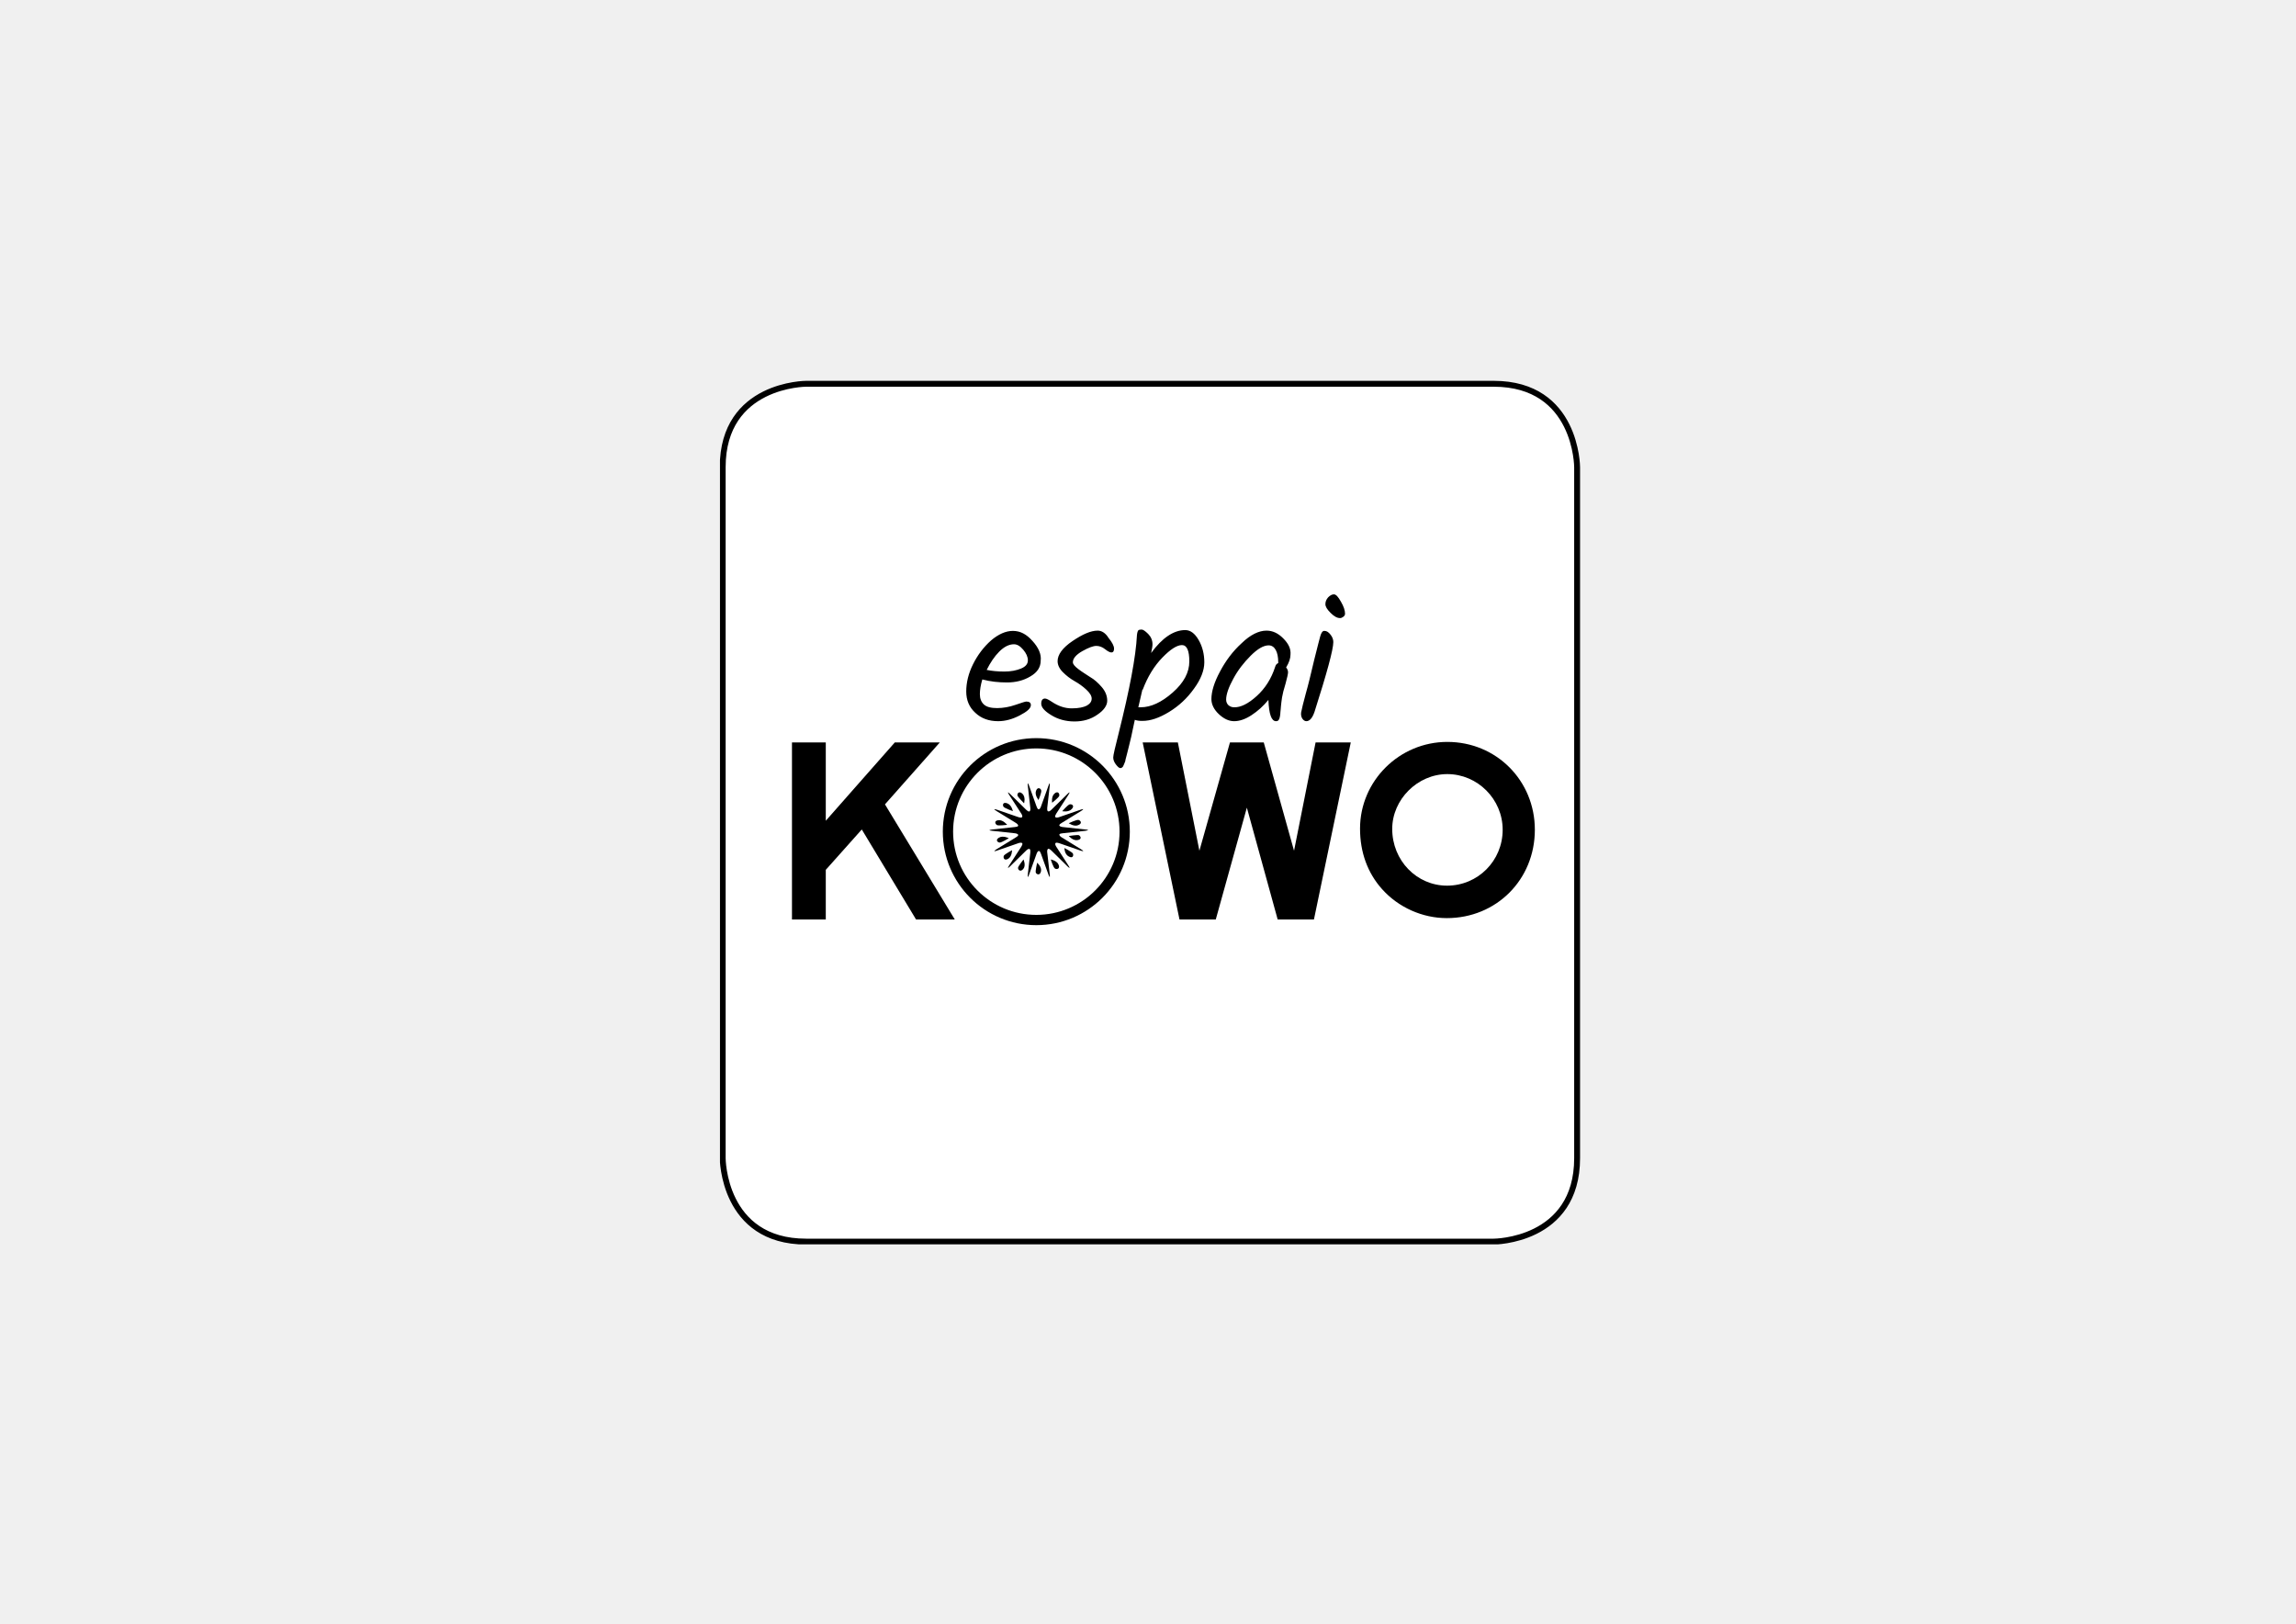
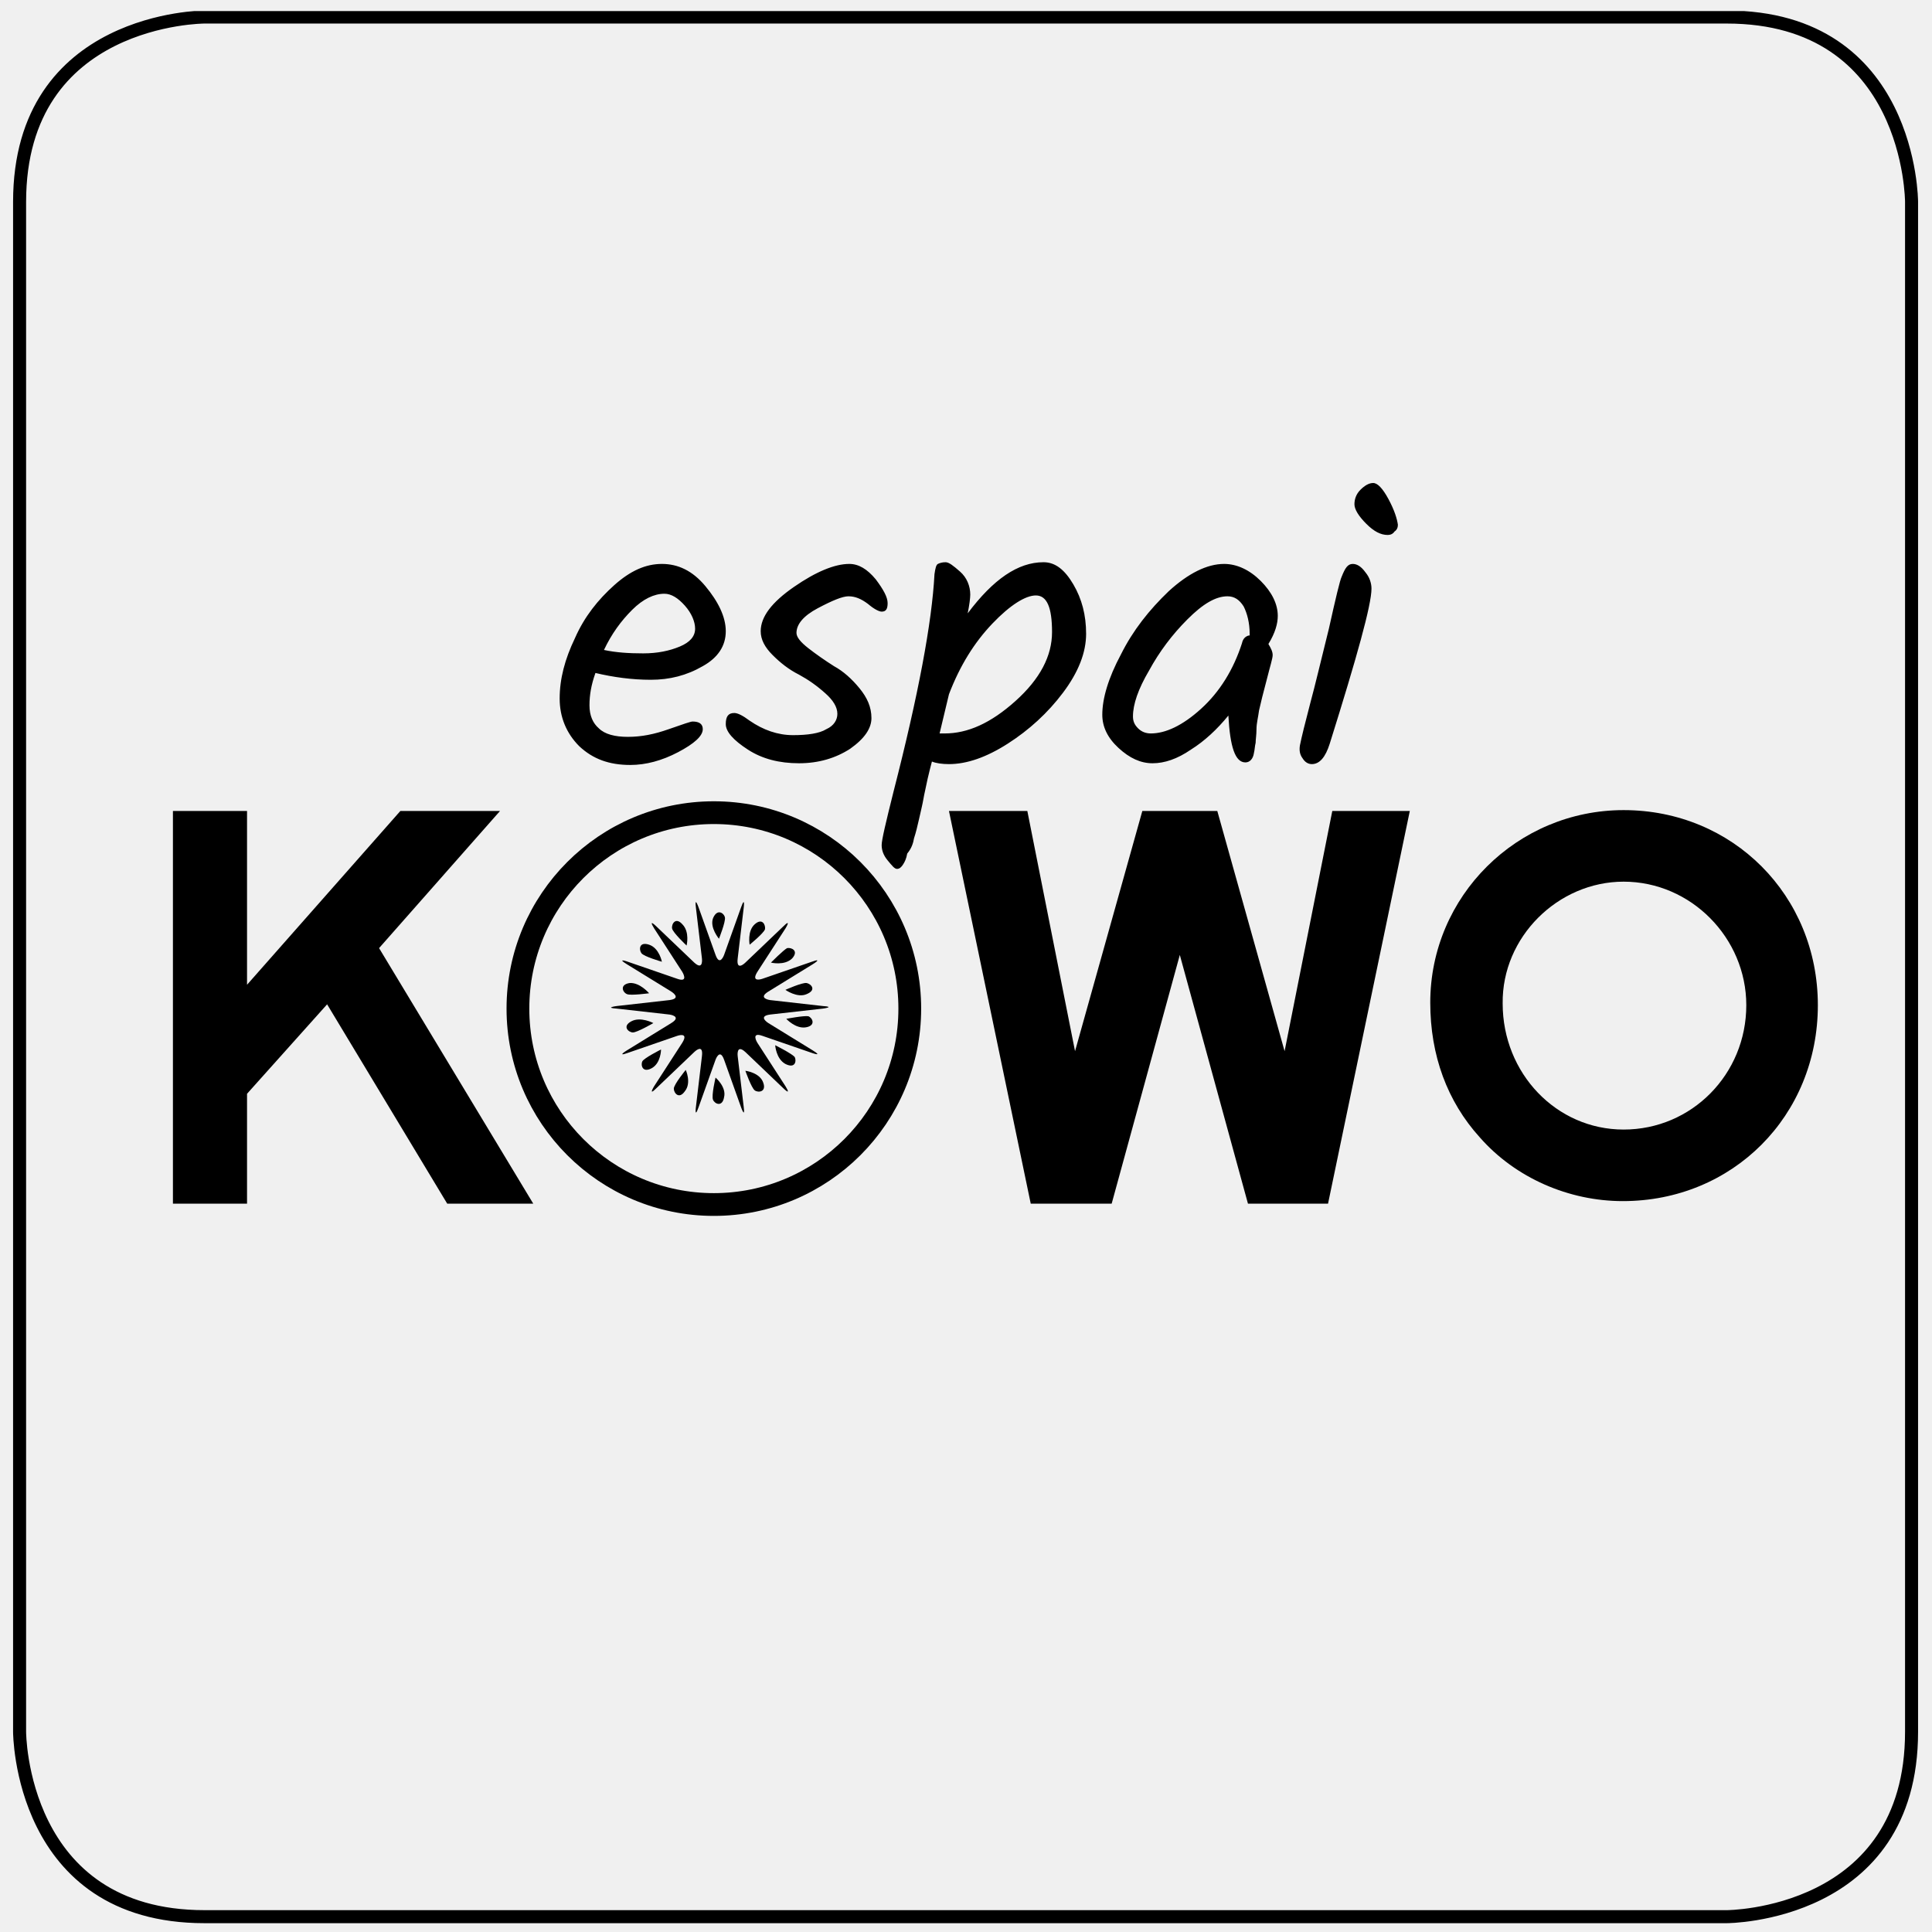
- <svg xmlns="http://www.w3.org/2000/svg" xmlns:xlink="http://www.w3.org/1999/xlink" version="1.1" id="Capa_1" x="0px" y="0px" viewBox="0 0 841.9 595.3" style="enable-background:new 0 0 841.9 595.3;" xml:space="preserve">
+ <svg xmlns="http://www.w3.org/2000/svg" xmlns:xlink="http://www.w3.org/1999/xlink" version="1.1" id="Capa_1" x="0px" y="0px" viewBox="0 0 226.8 226.8" style="enable-background:new 0 0 226.8 226.8;" xml:space="preserve">
  <style type="text/css">
- 	.st0{clip-path:url(#SVGID_2_);fill:#FFFFFF;}
- 	.st1{clip-path:url(#SVGID_2_);fill:none;stroke:#000000;stroke-width:2.157;}
- 	.st2{clip-path:url(#SVGID_2_);}
- 	.st3{clip-path:url(#SVGID_4_);fill:none;stroke:#000000;stroke-width:3.769;}
- 	.st4{clip-path:url(#SVGID_4_);}
+ 	.st0{clip-path:url(#SVGID_2_);fill:none;stroke:#000000;stroke-width:1.529;}
+ 	.st1{clip-path:url(#SVGID_4_);}
+ 	.st2{clip-path:url(#SVGID_6_);fill:none;stroke:#000000;stroke-width:2.672;}
+ 	.st3{clip-path:url(#SVGID_6_);}
</style>
  <g>
-     <defs>
-       <rect id="SVGID_1_" x="264" y="139.6" width="315.4" height="316.6" />
-     </defs>
-     <clipPath id="SVGID_2_">
-       <use xlink:href="#SVGID_1_" style="overflow:visible;" />
-     </clipPath>
-     <path class="st0" d="M295.6,140.7c0,0-30.6,0-30.6,30.6v253.3c0,0,0,30.6,30.6,30.6h252.1c0,0,30.6,0,30.6-30.6V171.3   c0,0,0-30.6-30.6-30.6H295.6z" />
-     <path class="st1" d="M295.6,140.7c0,0-30.6,0-30.6,30.6v253.3c0,0,0,30.6,30.6,30.6h252.1c0,0,30.6,0,30.6-30.6V171.3   c0,0,0-30.6-30.6-30.6H295.6z" />
-     <path class="st2" d="M484.1,233.3c-0.2,0.6-0.9,3.5-2.2,8.6c-1.2,5.1-2.2,9.3-3.1,12.4c-0.9,3.2-1.4,5.5-1.7,6.9   c-0.1,0.8,0,1.5,0.4,2.2c0.4,0.6,0.9,1,1.5,1c1.2,0,2.2-1.1,3-3.4c4.6-14.4,6.9-22.9,6.9-25.6c0-0.9-0.3-1.8-1-2.7   c-0.7-0.9-1.4-1.4-2.2-1.4C485,231.2,484.5,231.9,484.1,233.3 M491.7,220.6c-1-1.8-1.8-2.7-2.6-2.7c-0.7,0-1.4,0.4-2.1,1.1   c-0.7,0.8-1,1.6-1,2.5c0,0.9,0.6,1.9,1.9,3.2c1.3,1.3,2.4,1.9,3.5,1.9c0.4,0,0.8-0.2,1.2-0.5c0.4-0.3,0.6-0.7,0.6-1.1   C493.2,223.8,492.7,222.3,491.7,220.6 M468.7,243.1c-0.5,0.2-0.9,0.6-1.1,1.3c-1.4,4.4-3.7,8-6.8,10.8c-3.1,2.8-5.9,4.2-8.3,4.1   c-0.9,0-1.5-0.3-2.1-0.8c-0.5-0.5-0.8-1.2-0.8-2c0-1.9,0.9-4.5,2.6-7.6c1.7-3.2,3.9-6,6.4-8.5c2.5-2.5,4.7-3.8,6.6-3.8   c1.1,0,2,0.6,2.6,1.7c0.6,1.1,0.9,2.6,0.9,4.5V243.1z M470.5,234c-1.9-1.9-3.9-2.8-6.1-2.8c-2.8,0-5.9,1.5-9.1,4.6   c-3.3,3-5.9,6.5-8,10.5c-2.1,3.9-3.1,7.3-3.1,10c0,1.9,0.9,3.8,2.7,5.5c1.8,1.7,3.7,2.6,5.6,2.6c2,0,4.1-0.7,6.4-2.2   c2.3-1.5,4.3-3.3,6.2-5.6c0.2,5.2,1.1,7.8,2.8,7.8c0.8,0,1.2-0.5,1.4-1.6c0.1-0.5,0.2-1.1,0.2-1.7c0.1-0.6,0.1-1.3,0.2-2.2   c0.1-0.9,0.2-2,0.4-3.2c0.2-1.2,0.6-2.9,1.3-5.1c0.6-2.2,0.9-3.6,0.9-4.1c0-0.6-0.2-1.2-0.7-1.8c1.1-1.8,1.6-3.4,1.6-4.7   C473.4,237.8,472.4,235.9,470.5,234 M417.4,259.3l1.5-6.5l0.1,0.1c1.8-4.8,4.2-8.7,7.2-11.8c3-3.1,5.4-4.6,7.2-4.6   c1.8,0,2.7,2,2.7,6c0,4-2,7.8-6.1,11.4c-4.1,3.6-8,5.4-11.7,5.4C417.8,259.3,417.5,259.3,417.4,259.3 M413.2,276.6   c0.2-0.9,0.5-1.9,0.8-3.2c0.3-1.3,0.6-2.4,0.8-3.3c0.2-0.9,0.4-2,0.7-3.3c0.3-1.3,0.5-2.3,0.6-2.8v-0.1c0.8,0.3,1.7,0.4,2.8,0.4   c3,0,6.2-1.1,9.8-3.3c3.6-2.2,6.6-5,9.1-8.5c2.5-3.4,3.8-6.7,3.8-9.7c0-3-0.7-5.8-2.1-8.2c-1.4-2.4-3-3.6-4.9-3.6   c-4.2,0-8.4,2.8-12.5,8.4c0.3-1.4,0.5-2.5,0.5-3.2c0-1.5-0.6-2.8-1.6-3.8c-1.1-1.1-1.9-1.6-2.4-1.6c-0.6,0-1,0.1-1.2,0.3   c-0.2,0.2-0.4,0.8-0.5,1.7c-0.4,8-2.7,20-6.7,36c-1.3,5.1-2,8.1-2,8.9c0,0.8,0.3,1.7,1,2.6c0.7,0.9,1.2,1.3,1.6,1.3   c0.4,0,0.7-0.2,1-0.6c0.2-0.4,0.5-1.1,0.8-1.9C412.7,278.3,413,277.5,413.2,276.6 M402.5,231.2c-2.5,0-5.5,1.3-9.2,3.8   c-3.7,2.5-5.5,5-5.5,7.4c0,1.3,0.6,2.7,1.9,4c1.3,1.3,2.7,2.4,4.3,3.3c1.6,0.9,3,1.9,4.3,3.1c1.3,1.2,2,2.3,2,3.3   c0,1.1-0.6,1.9-1.8,2.6c-1.2,0.6-3,1-5.5,1c-2.5,0-4.9-0.8-7.3-2.4c-1.2-0.8-2-1.2-2.5-1.2c-0.9,0-1.4,0.6-1.4,1.9   c0,1.3,1.2,2.7,3.7,4.2c2.4,1.5,5.3,2.3,8.5,2.3c3.2,0,6-0.8,8.4-2.5c2.4-1.6,3.6-3.4,3.6-5.1c0-1.8-0.7-3.5-2-5   c-1.3-1.5-2.7-2.8-4.3-3.7c-1.5-1-3-1.9-4.3-2.9c-1.3-1-2-1.8-2-2.5c0-1.4,1.2-2.8,3.5-4.1c2.3-1.3,4-1.9,5.1-1.9   c1.1,0,2.2,0.4,3.2,1.2c1,0.8,1.8,1.2,2.3,1.2c0.7,0,1-0.5,1-1.4c0-1-0.7-2.3-2-3.9C405.4,232.1,404,231.2,402.5,231.2    M375.2,238.2c1.1,1.3,1.7,2.6,1.7,3.9c0,1.3-0.8,2.3-2.5,3c-1.7,0.7-3.7,1.1-6.1,1.1c-2.4,0-4.6-0.2-6.5-0.6   c1.3-2.6,2.8-4.9,4.6-6.7c1.8-1.8,3.6-2.7,5.4-2.7C373,236.2,374.1,236.9,375.2,238.2 M378.6,235c-2.2-2.5-4.5-3.7-7.2-3.7   c-2.6,0-5.3,1.2-8,3.5c-2.7,2.4-4.9,5.3-6.6,8.7s-2.5,6.8-2.5,10c0,3.2,1.1,5.8,3.3,7.8c2.2,2.1,5,3.1,8.4,3.1   c2.6,0,5.2-0.7,7.9-2.1c2.7-1.4,4.1-2.6,4.1-3.8c0-0.9-0.6-1.3-1.7-1.3c-0.3,0-1.6,0.4-3.9,1.2c-2.3,0.8-4.6,1.2-6.8,1.2   c-2.2,0-3.8-0.4-4.8-1.3c-1-0.9-1.5-2.2-1.5-3.8c0-1.6,0.3-3.4,0.9-5.4c3,0.8,6,1.1,9.1,1.1c3.1,0,6-0.7,8.5-2.2   c2.6-1.5,3.8-3.4,3.8-5.8C381.9,239.9,380.8,237.4,378.6,235" />
-     <path class="st2" d="M530.7,283.8c11.1,0,20.3,9.2,20.3,20.4c0,11.4-9.1,20.5-20.4,20.5c-11.1,0-20.1-9.2-20.1-20.8   C510.5,293.1,519.8,283.8,530.7,283.8 M530.7,272c-17.6,0-32,14.3-32,31.8c0,8.7,2.8,16.3,8.1,22.2c6,6.7,14.8,10.6,23.7,10.6   c18.2,0,32.3-14.1,32.3-32.4C562.8,286.2,548.7,272,530.7,272" />
-   </g>
-   <polygon points="419,272.2 432.5,337.1 445.8,337.1 457.2,296.1 468.5,337.1 481.8,337.1 495.3,272.2 482.4,272.2 474.5,311.9   463.4,272.2 451,272.2 439.8,311.9 431.9,272.2 " />
-   <polygon points="290.4,272.2 290.4,337.1 302.8,337.1 302.8,318.9 316,304.1 335.9,337.1 350.1,337.1 324.5,294.9 344.6,272.2   328.1,272.2 302.8,300.9 302.8,272.2 " />
-   <g>
-     <defs>
-       <rect id="SVGID_3_" x="264" y="139.6" width="315.4" height="316.6" />
-     </defs>
-     <clipPath id="SVGID_4_">
-       <use xlink:href="#SVGID_3_" style="overflow:visible;" />
-     </clipPath>
-     <circle class="st3" cx="380" cy="304.9" r="32.4" />
-     <path class="st4" d="M384.9,288.3c0,0,0.3-2.4-0.5-0.1l-2.7,7.5c0,0-0.8,2.3-1.6,0l-2.7-7.5c0,0-0.8-2.3-0.5,0.1l0.9,7.9   c0,0,0.3,2.4-1.5,0.7l-5.8-5.7c0,0-1.7-1.7-0.4,0.3l4.4,6.8c0,0,1.3,2-1,1.3l-7.8-2.7c0,0-2.3-0.8-0.2,0.5l7,4.3   c0,0,2.1,1.3-0.3,1.5l-8.3,0.9c0,0-2.4,0.3,0,0.5l8.3,0.9c0,0,2.4,0.3,0.3,1.5l-7,4.3c0,0-2.1,1.3,0.2,0.5l7.8-2.7   c0,0,2.3-0.8,1,1.3l-4.4,6.8c0,0-1.3,2,0.4,0.3l5.8-5.7c0,0,1.7-1.7,1.5,0.7l-0.9,7.9c0,0-0.3,2.4,0.5,0.1l2.7-7.5   c0,0,0.8-2.3,1.6,0l2.7,7.5c0,0,0.8,2.3,0.5-0.1l-0.9-7.9c0,0-0.3-2.4,1.5-0.7l5.8,5.7c0,0,1.7,1.7,0.4-0.3l-4.4-6.8   c0,0-1.3-2,1-1.3l7.8,2.7c0,0,2.3,0.8,0.2-0.5l-7-4.3c0,0-2.1-1.3,0.3-1.5l8.3-0.9c0,0,2.4-0.3,0-0.5l-8.3-0.9c0,0-2.4-0.3-0.3-1.5   l7-4.3c0,0,2.1-1.3-0.2-0.5l-7.8,2.7c0,0-2.3,0.8-1-1.3l4.4-6.8c0,0,1.3-2-0.4-0.3l-5.8,5.7c0,0-1.7,1.7-1.5-0.7L384.9,288.3z" />
-     <path class="st4" d="M365.6,302.5c-0.6-0.3-1.3-1.6,0.5-1.8c1.7-0.2,3.2,1.7,3.2,1.7S366.2,302.8,365.6,302.5" />
-     <path class="st4" d="M381.8,289.8c-0.1-0.7-1.3-1.5-1.9,0.1c-0.6,1.6,0.9,3.4,0.9,3.4S382,290.5,381.8,289.8" />
-     <path class="st4" d="M388.4,291.8c0.2-0.7-0.4-2-1.7-0.9c-1.3,1.1-0.9,3.4-0.9,3.4S388.2,292.4,388.4,291.8" />
-     <path class="st4" d="M368,295.8c-0.4-0.5-0.4-1.9,1.3-1.3c1.7,0.6,2.1,2.9,2.1,2.9S368.4,296.3,368,295.8" />
-     <path class="st4" d="M373.1,291.7c-0.2-0.7,0.5-1.9,1.8-0.7c1.3,1.3,0.6,3.5,0.6,3.5S373.3,292.3,373.1,291.7" />
-     <path class="st4" d="M366.6,308.9c-0.7,0-1.8-0.9-0.3-1.8c1.5-0.9,3.6,0.2,3.6,0.2S367.3,308.9,366.6,308.9" />
-     <path class="st4" d="M373.3,318.1c-0.1,0.7,0.8,1.8,1.9,0.5s0.1-3.5,0.1-3.5S373.4,317.5,373.3,318.1" />
-     <path class="st4" d="M368.1,313.7c-0.3,0.6,0,2,1.5,1.2c1.5-0.8,1.5-3.2,1.5-3.2S368.5,313.1,368.1,313.7" />
-     <path class="st4" d="M386.8,318.4c0.5,0.4,2,0.3,1.4-1.3c-0.6-1.6-2.9-2-2.9-2S386.2,318,386.8,318.4" />
-     <path class="st4" d="M379.8,319.9c0.2,0.6,1.5,1.3,1.9-0.4s-1.4-3.2-1.4-3.2S379.6,319.3,379.8,319.9" />
-     <path class="st4" d="M395.6,306.2c0.6,0.3,1.3,1.5-0.5,1.8c-1.7,0.3-3.2-1.5-3.2-1.5S395,306,395.6,306.2" />
-     <path class="st4" d="M393.4,312.9c0.3,0.6,0.1,2-1.5,1.1c-1.6-0.8-1.6-3.1-1.6-3.1S393,312.3,393.4,312.9" />
-     <path class="st4" d="M392.2,294.9c0.7-0.2,2,0.4,0.8,1.7c-1.2,1.3-3.5,0.8-3.5,0.8S391.5,295.1,392.2,294.9" />
-     <path class="st4" d="M395.4,300.6c0.7,0.1,1.7,1.2,0,1.9c-1.6,0.7-3.5-0.7-3.5-0.7S394.7,300.5,395.4,300.6" />
+     <g>
+       <defs>
+         <rect id="SVGID_1_" x="1.5" y="1.3" width="223.8" height="224.5" />
+       </defs>
+       <clipPath id="SVGID_2_">
+         <use xlink:href="#SVGID_1_" style="overflow:visible;" />
+       </clipPath>
+       <path class="st0" d="M24,2C24,2,2.3,2,2.3,23.7v179.6c0,0,0,21.7,21.7,21.7h178.7c0,0,21.7,0,21.7-21.7V23.7c0,0,0-21.7-21.7-21.7    H24z" />
+     </g>
+     <g>
+       <defs>
+         <rect id="SVGID_3_" x="1.5" y="1.3" width="223.8" height="224.5" />
+       </defs>
+       <clipPath id="SVGID_4_">
+         <use xlink:href="#SVGID_3_" style="overflow:visible;" />
+       </clipPath>
+       <path class="st1" d="M82.8,68.8c-1.5-1.8-3.2-2.6-5.1-2.6c-1.9,0-3.7,0.8-5.6,2.5c-1.9,1.7-3.5,3.7-4.6,6.2    c-1.2,2.5-1.8,4.8-1.8,7.1c0,2.2,0.8,4.1,2.3,5.6c1.6,1.5,3.5,2.2,6,2.2c1.8,0,3.7-0.5,5.6-1.5c1.9-1,2.9-1.9,2.9-2.7    c0-0.6-0.4-0.9-1.2-0.9c-0.2,0-1.1,0.3-2.8,0.9c-1.7,0.6-3.2,0.9-4.8,0.9c-1.5,0-2.7-0.3-3.4-1c-0.7-0.6-1.1-1.5-1.1-2.7    c0-1.2,0.2-2.4,0.7-3.8c2.1,0.5,4.3,0.8,6.5,0.8c2.2,0,4.2-0.5,6.1-1.6c1.8-1,2.7-2.4,2.7-4.1S84.3,70.6,82.8,68.8 M80.4,71.1    c0.8,0.9,1.2,1.9,1.2,2.7c0,0.9-0.6,1.6-1.8,2.1c-1.2,0.5-2.6,0.8-4.3,0.8c-1.7,0-3.2-0.1-4.6-0.4c0.9-1.9,2-3.4,3.3-4.7    c1.3-1.3,2.6-1.9,3.8-1.9C78.8,69.7,79.6,70.2,80.4,71.1 M99.7,66.2c-1.7,0-3.9,0.9-6.5,2.7c-2.6,1.8-3.9,3.5-3.9,5.2    c0,1,0.5,1.9,1.4,2.8c0.9,0.9,1.9,1.7,3.1,2.3c1.1,0.6,2.1,1.3,3.1,2.2c0.9,0.8,1.4,1.6,1.4,2.4c0,0.7-0.4,1.4-1.3,1.8    c-0.8,0.5-2.2,0.7-3.9,0.7c-1.8,0-3.5-0.6-5.1-1.7c-0.8-0.6-1.4-0.9-1.8-0.9c-0.7,0-1,0.4-1,1.3c0,0.9,0.9,1.9,2.6,3    c1.7,1.1,3.7,1.6,6,1.6c2.3,0,4.3-0.6,6-1.7c1.7-1.2,2.5-2.4,2.5-3.6c0-1.3-0.5-2.4-1.4-3.5c-0.9-1.1-1.9-2-3-2.6    c-1.1-0.7-2.1-1.4-3-2.1c-0.9-0.7-1.4-1.3-1.4-1.8c0-1,0.8-2,2.5-2.9c1.7-0.9,2.9-1.4,3.6-1.4c0.8,0,1.5,0.3,2.3,0.9    c0.7,0.6,1.3,0.9,1.6,0.9c0.5,0,0.7-0.3,0.7-1c0-0.7-0.5-1.6-1.4-2.8C101.8,66.8,100.8,66.2,99.7,66.2 M107.3,98.4    c0.2-0.6,0.4-1.4,0.6-2.3c0.2-0.9,0.4-1.7,0.5-2.3c0.1-0.6,0.3-1.4,0.5-2.4c0.2-0.9,0.4-1.6,0.5-2v0c0.5,0.2,1.2,0.3,2,0.3    c2.1,0,4.4-0.8,6.9-2.4s4.7-3.6,6.5-6c1.8-2.4,2.7-4.7,2.7-6.9s-0.5-4.1-1.5-5.8c-1-1.7-2.1-2.6-3.5-2.6c-3,0-5.9,2-8.9,6    c0.2-1,0.3-1.8,0.3-2.2c0-1-0.4-2-1.2-2.7s-1.3-1.1-1.7-1.1c-0.4,0-0.7,0.1-0.9,0.2c-0.2,0.1-0.3,0.5-0.4,1.2    c-0.3,5.7-1.9,14.2-4.8,25.5c-0.9,3.6-1.4,5.7-1.4,6.3c0,0.6,0.2,1.2,0.7,1.8c0.5,0.6,0.8,1,1.1,1c0.3,0,0.5-0.2,0.7-0.5    c0.2-0.3,0.4-0.7,0.5-1.3C107,99.6,107.2,99,107.3,98.4 M110.3,86.1l1.1-4.6l0,0c1.3-3.4,3-6.1,5.1-8.3c2.1-2.2,3.9-3.3,5.1-3.3    c1.3,0,1.9,1.4,1.9,4.3c0,2.8-1.4,5.5-4.3,8.1c-2.9,2.6-5.6,3.8-8.3,3.8C110.6,86.1,110.4,86.1,110.3,86.1 M148,68.2    c-1.3-1.3-2.8-2-4.3-2c-2,0-4.2,1.1-6.5,3.2c-2.3,2.2-4.2,4.6-5.6,7.4c-1.5,2.8-2.2,5.2-2.2,7.1c0,1.4,0.6,2.7,1.9,3.9    c1.3,1.2,2.6,1.8,4,1.8c1.4,0,2.9-0.5,4.5-1.6c1.6-1,3.1-2.4,4.4-4c0.2,3.7,0.8,5.5,2,5.5c0.5,0,0.9-0.4,1-1.1    c0.1-0.4,0.1-0.8,0.2-1.2c0-0.4,0.1-0.9,0.1-1.6s0.2-1.4,0.3-2.2c0.2-0.9,0.5-2.1,0.9-3.6c0.4-1.6,0.7-2.5,0.7-2.9    c0-0.4-0.2-0.8-0.5-1.3c0.8-1.3,1.1-2.4,1.1-3.3C150,70.9,149.3,69.5,148,68.2 M146.6,74.6c-0.4,0.1-0.7,0.4-0.8,0.9    c-1,3.1-2.6,5.7-4.8,7.7c-2.2,2-4.2,2.9-5.9,2.9c-0.6,0-1.1-0.2-1.5-0.6c-0.4-0.4-0.6-0.8-0.6-1.4c0-1.4,0.6-3.2,1.9-5.4    c1.2-2.2,2.7-4.2,4.5-6c1.8-1.8,3.3-2.7,4.7-2.7c0.8,0,1.4,0.4,1.9,1.2c0.4,0.8,0.7,1.9,0.7,3.2V74.6z M163,58.6    c-0.7-1.3-1.3-1.9-1.8-1.9c-0.5,0-1,0.3-1.5,0.8c-0.5,0.5-0.7,1.1-0.7,1.7c0,0.6,0.5,1.4,1.4,2.3c0.9,0.9,1.7,1.3,2.5,1.3    c0.3,0,0.6-0.1,0.8-0.4c0.3-0.2,0.4-0.5,0.4-0.8C164,60.9,163.7,59.9,163,58.6 M157.5,67.7c-0.2,0.4-0.7,2.5-1.5,6.1    c-0.9,3.6-1.6,6.6-2.2,8.8c-0.6,2.3-1,3.9-1.2,4.9c-0.1,0.6,0,1.1,0.3,1.5c0.3,0.5,0.7,0.7,1.1,0.7c0.9,0,1.6-0.8,2.1-2.4    c3.2-10.2,4.9-16.3,4.9-18.2c0-0.6-0.2-1.3-0.7-1.9c-0.5-0.7-1-1-1.5-1C158.2,66.2,157.9,66.7,157.5,67.7" />
+       <path class="st1" d="M190.6,95.1c-12.5,0-22.7,10.1-22.7,22.6c0,6.2,2,11.6,5.8,15.8c4.2,4.8,10.5,7.5,16.8,7.5    c12.9,0,22.9-10,22.9-23C213.4,105.1,203.4,95.1,190.6,95.1 M190.6,103.5c7.9,0,14.4,6.6,14.4,14.5c0,8.1-6.4,14.6-14.4,14.6    c-7.9,0-14.2-6.6-14.2-14.8C176.3,110,182.9,103.5,190.6,103.5" />
+     </g>
+     <polygon points="111.4,95.2 121,141.3 130.5,141.3 138.5,112.1 146.5,141.3 155.9,141.3 165.5,95.2 156.4,95.2 150.8,123.4    142.9,95.2 134.1,95.2 126.2,123.4 120.6,95.2  " />
+     <polygon points="20.3,95.2 20.3,141.3 29,141.3 29,128.4 38.4,117.9 52.5,141.3 62.6,141.3 44.5,111.3 58.7,95.2 47,95.2 29,115.6    29,95.2  " />
+     <g>
+       <defs>
+         <rect id="SVGID_5_" x="1.5" y="1.3" width="223.8" height="224.5" />
+       </defs>
+       <clipPath id="SVGID_6_">
+         <use xlink:href="#SVGID_5_" style="overflow:visible;" />
+       </clipPath>
+       <circle class="st2" cx="83.8" cy="118.4" r="23" />
+       <path class="st3" d="M87.3,106.6c0,0,0.2-1.5-0.3-0.1l-2,5.6c0,0-0.5,1.4-1,0l-2-5.6c0,0-0.5-1.4-0.3,0.1l0.7,5.9    c0,0,0.2,1.5-0.9,0.5l-4.4-4.2c0,0-1.1-1.1-0.3,0.2l3.3,5.1c0,0,0.8,1.3-0.6,0.8l-5.8-2c0,0-1.4-0.5-0.1,0.3l5.2,3.2    c0,0,1.3,0.8-0.2,1l-6.2,0.7c0,0-1.5,0.2,0,0.3l6.2,0.7c0,0,1.5,0.2,0.2,1l-5.2,3.2c0,0-1.3,0.8,0.1,0.3l5.8-2    c0,0,1.4-0.5,0.6,0.8l-3.3,5.1c0,0-0.8,1.3,0.3,0.2l4.4-4.2c0,0,1.1-1.1,0.9,0.5l-0.7,5.9c0,0-0.2,1.5,0.3,0.1l2-5.6    c0,0,0.5-1.4,1,0l2,5.6c0,0,0.5,1.4,0.3-0.1l-0.7-5.9c0,0-0.2-1.5,0.9-0.5l4.4,4.2c0,0,1.1,1.1,0.3-0.2l-3.3-5.1    c0,0-0.8-1.3,0.6-0.8l5.8,2c0,0,1.4,0.5,0.1-0.3l-5.2-3.2c0,0-1.3-0.8,0.2-1l6.2-0.7c0,0,1.5-0.2,0-0.3l-6.2-0.7    c0,0-1.5-0.2-0.2-1l5.2-3.2c0,0,1.3-0.8-0.1-0.3l-5.8,2c0,0-1.4,0.5-0.6-0.8l3.3-5.1c0,0,0.8-1.3-0.3-0.2l-4.4,4.2    c0,0-1.1,1.1-0.9-0.5L87.3,106.6z" />
+       <path class="st3" d="M73.6,116.7c-0.5-0.2-0.9-1.1,0.3-1.3c1.2-0.1,2.3,1.2,2.3,1.2S74,116.9,73.6,116.7" />
+       <path class="st3" d="M85.1,107.7c-0.1-0.5-0.9-1.1-1.4,0.1c-0.4,1.1,0.7,2.4,0.7,2.4S85.2,108.2,85.1,107.7" />
+       <path class="st3" d="M89.8,109.1c0.1-0.5-0.3-1.4-1.2-0.6c-0.9,0.8-0.6,2.4-0.6,2.4S89.6,109.6,89.8,109.1" />
+       <path class="st3" d="M75.3,111.9c-0.3-0.4-0.3-1.4,0.9-1c1.2,0.4,1.5,2,1.5,2S75.6,112.3,75.3,111.9" />
+       <path class="st3" d="M78.9,109c-0.1-0.5,0.4-1.4,1.2-0.5c0.9,0.9,0.5,2.5,0.5,2.5S79,109.5,78.9,109" />
+       <path class="st3" d="M74.3,121.2c-0.5,0-1.3-0.7-0.2-1.3c1.1-0.6,2.6,0.2,2.6,0.2S74.8,121.2,74.3,121.2" />
+       <path class="st3" d="M79.1,127.8c0,0.5,0.6,1.3,1.3,0.3c0.8-1,0.1-2.5,0.1-2.5S79.1,127.3,79.1,127.8" />
+       <path class="st3" d="M75.4,124.6c-0.2,0.4,0,1.4,1.1,0.8s1.1-2.2,1.1-2.2S75.6,124.2,75.4,124.6" />
+       <path class="st3" d="M88.6,128c0.4,0.3,1.4,0.2,1-0.9c-0.4-1.2-2.1-1.4-2.1-1.4S88.2,127.7,88.6,128" />
+       <path class="st3" d="M83.7,129.1c0.2,0.5,1.1,0.9,1.3-0.3c0.3-1.2-1-2.3-1-2.3S83.5,128.6,83.7,129.1" />
+       <path class="st3" d="M94.9,119.3c0.5,0.2,0.9,1.1-0.3,1.3c-1.2,0.2-2.3-1-2.3-1S94.4,119.2,94.9,119.3" />
+       <path class="st3" d="M93.3,124.1c0.2,0.4,0.1,1.4-1.1,0.8c-1.1-0.6-1.2-2.2-1.2-2.2S93,123.7,93.3,124.1" />
+       <path class="st3" d="M92.4,111.3c0.5-0.1,1.4,0.3,0.6,1.2c-0.9,0.9-2.5,0.5-2.5,0.5S92,111.5,92.4,111.3" />
+       <path class="st3" d="M94.7,115.4c0.5,0.1,1.2,0.8,0,1.3c-1.1,0.5-2.5-0.5-2.5-0.5S94.2,115.3,94.7,115.4" />
+     </g>
  </g>
</svg>
